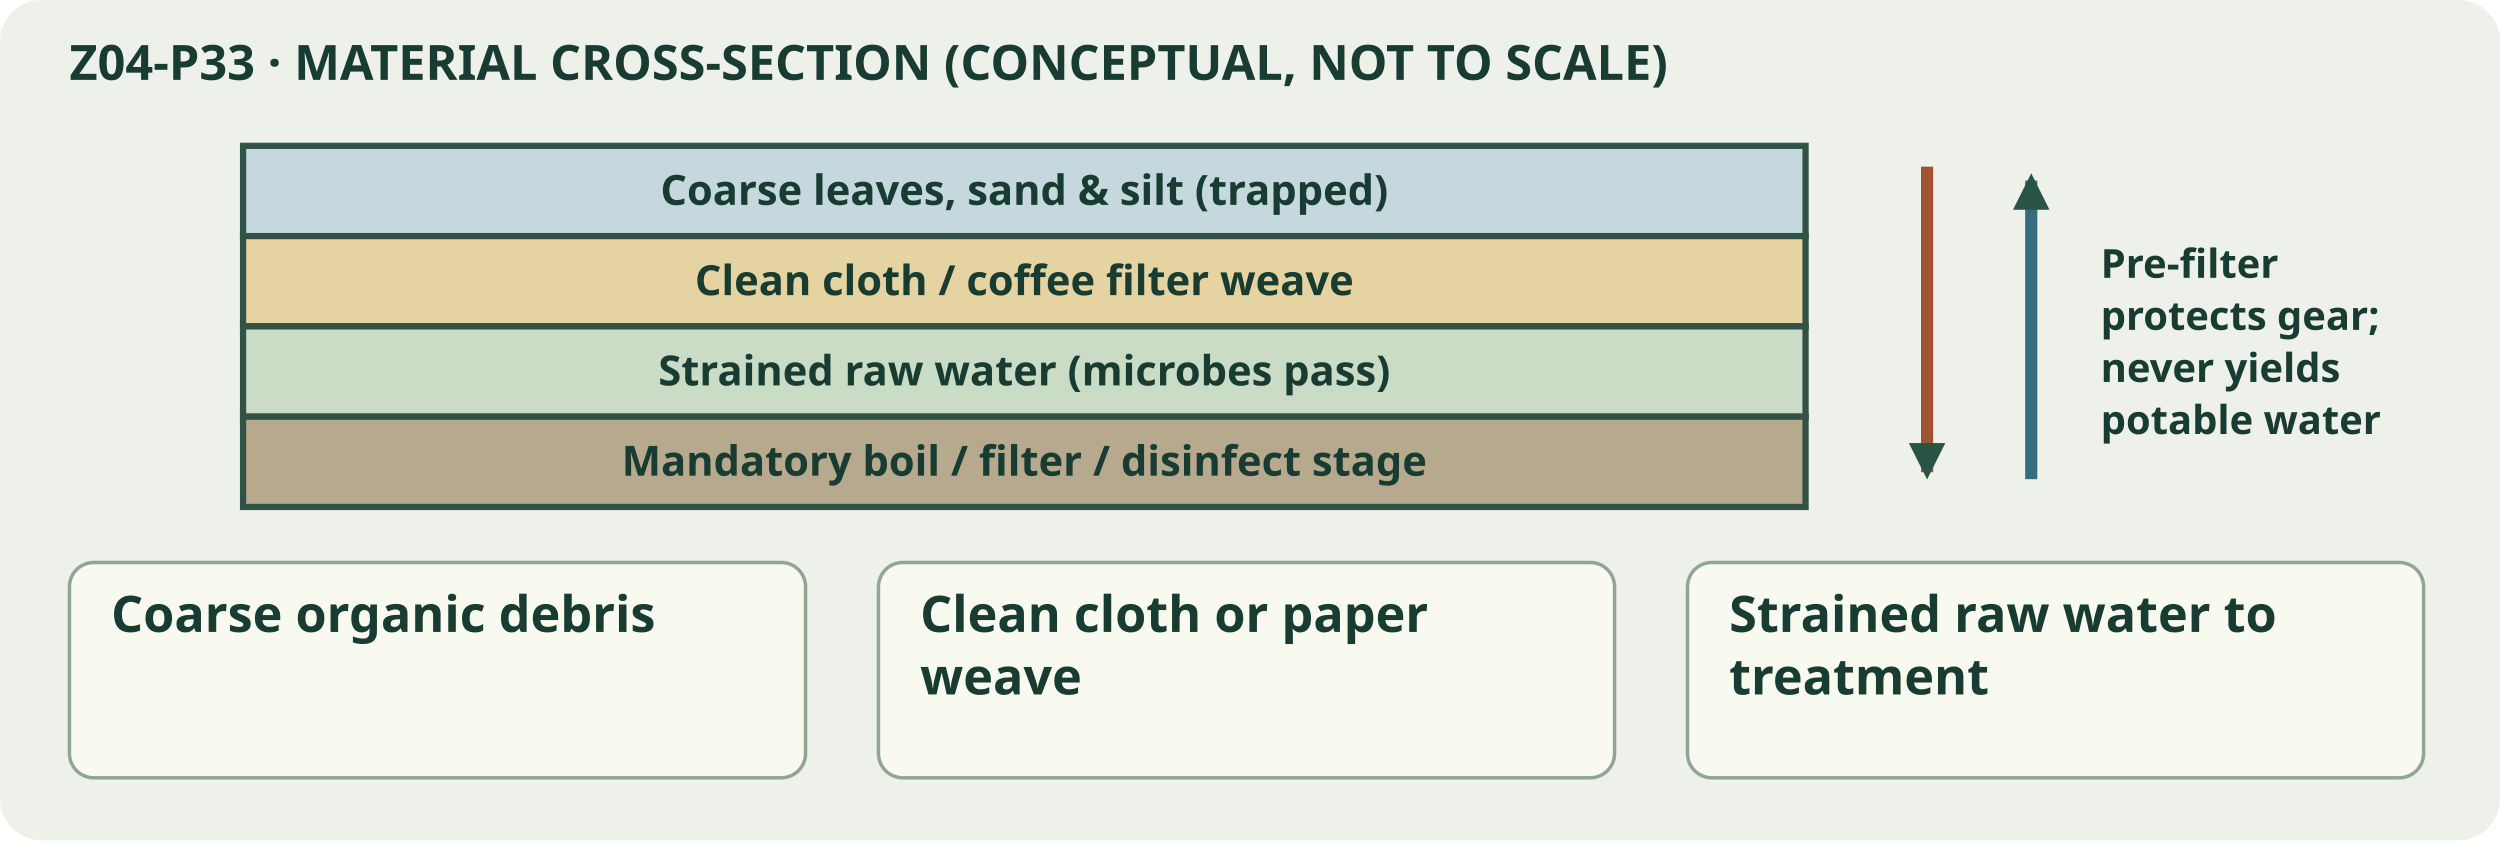
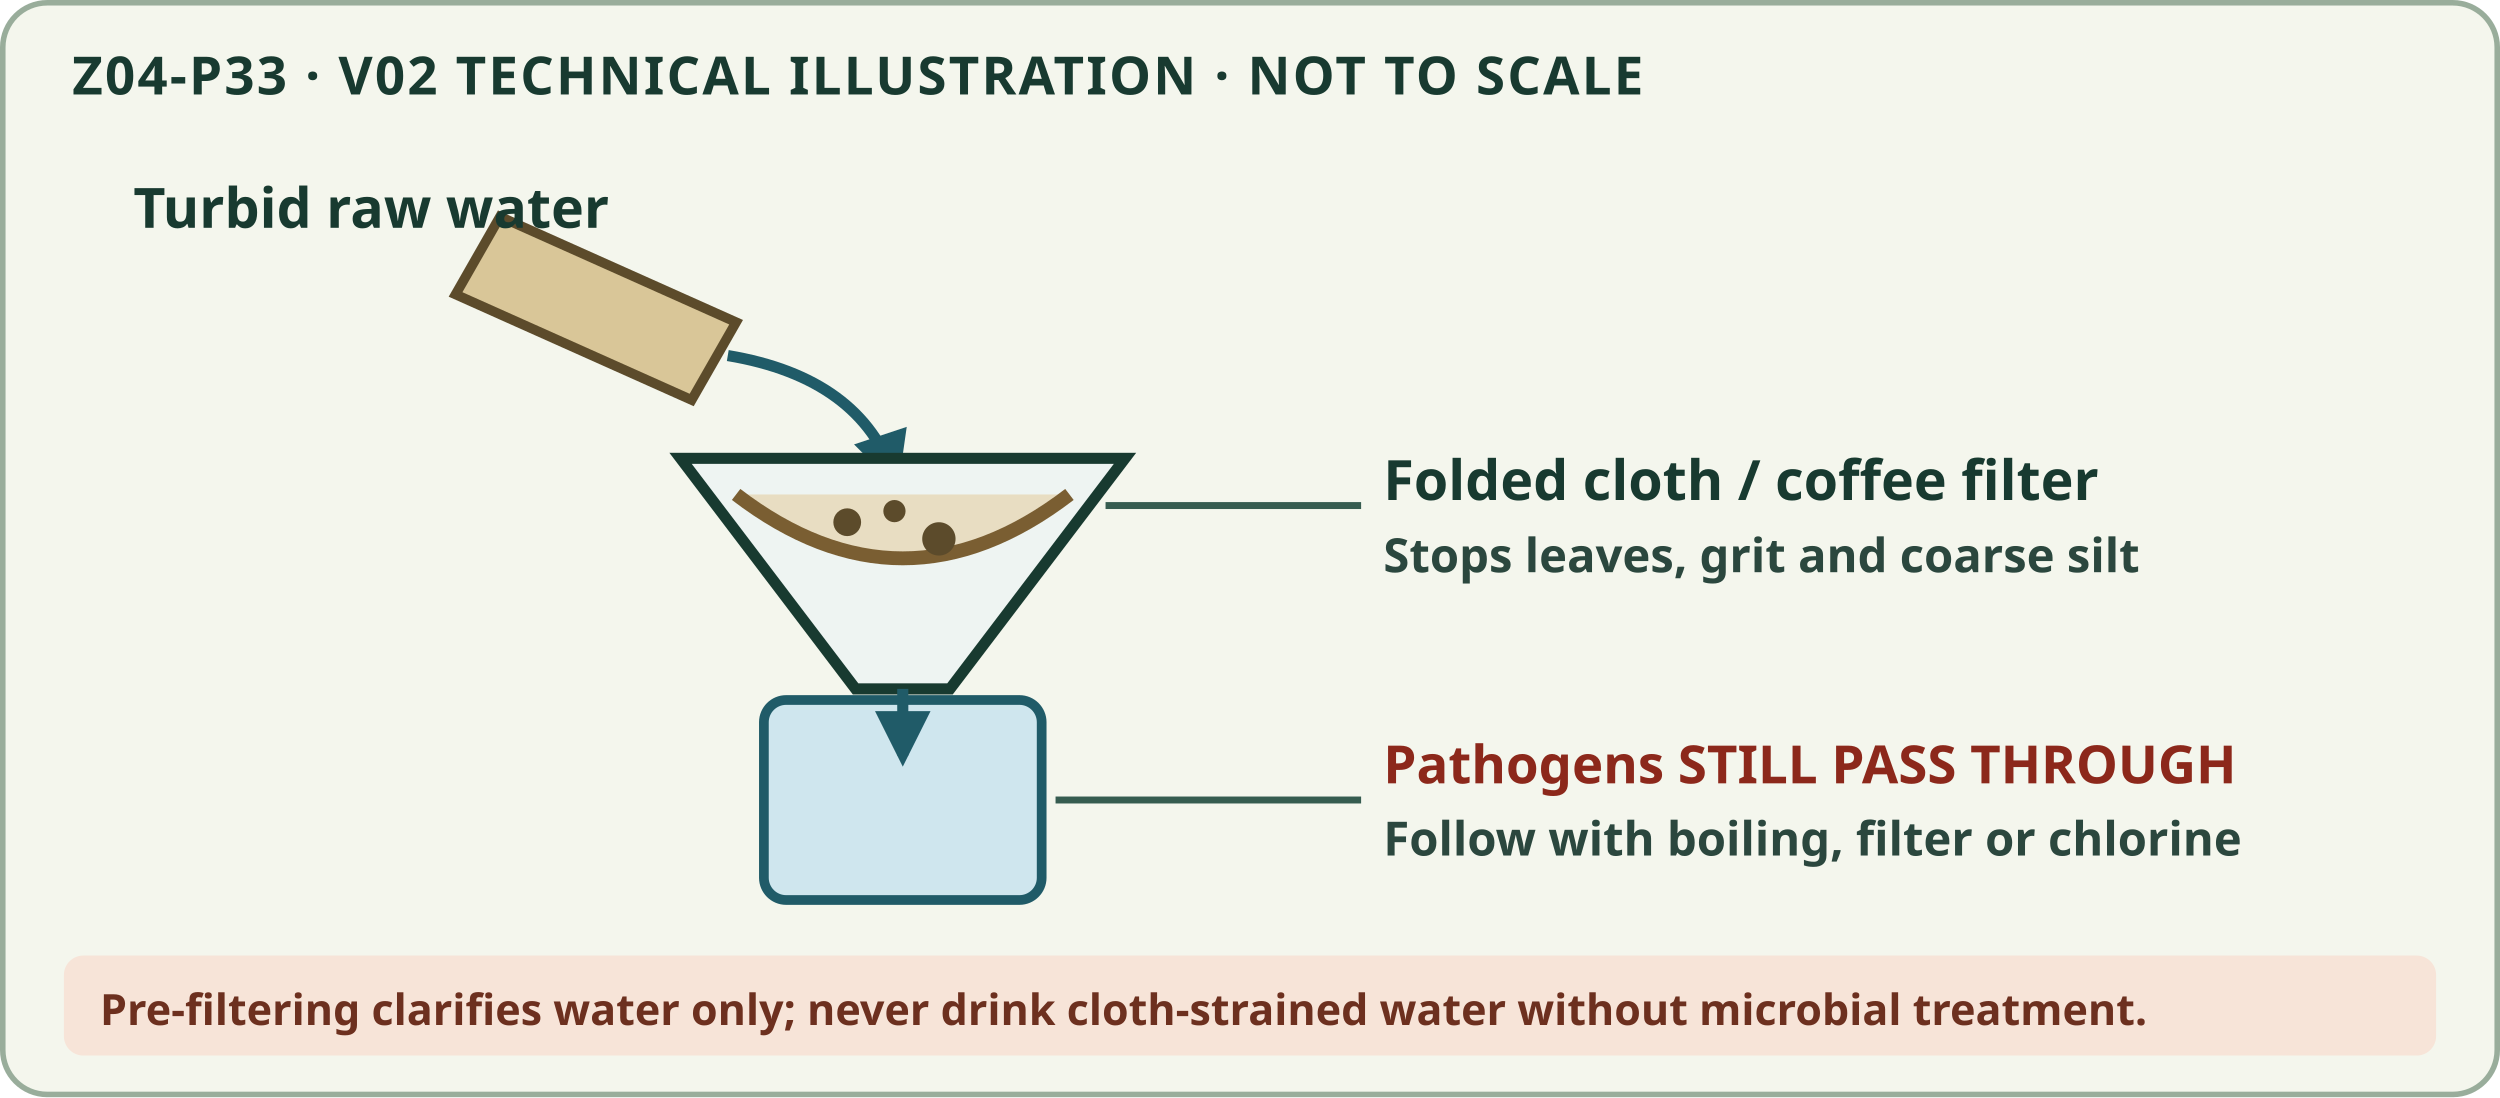
- <svg xmlns="http://www.w3.org/2000/svg" viewBox="0 0 720 242" role="img" aria-labelledby="title desc">
+ <svg xmlns="http://www.w3.org/2000/svg" class="v02-svg" viewBox="0 0 900 395" role="img" aria-labelledby="title desc">
  <defs>
-     <marker id="arrow" viewBox="0 0 10 10" markerWidth="3" markerHeight="3" refX="8" refY="5" orient="auto">
-       <path d="M0 0L10 5 0 10Z" fill="#285345" />
+     <marker id="arr" viewBox="0 0 10 10" refX="8" refY="5" markerWidth="5" markerHeight="5" orient="auto">
+       <path d="M0 0L10 5L0 10Z" fill="#205b68" />
+     </marker>
+     <marker id="arr-r" viewBox="0 0 10 10" refX="8" refY="5" markerWidth="5" markerHeight="5" orient="auto">
+       <path d="M0 0L10 5L0 10Z" fill="#972f22" />
+     </marker>
+     <marker id="arr-g" viewBox="0 0 10 10" refX="8" refY="5" markerWidth="5" markerHeight="5" orient="auto">
+       <path d="M0 0L10 5L0 10Z" fill="#183a30" />
    </marker>
  </defs>
-   <rect width="720" height="242" rx="12" fill="#edf1e9" />
-   <g font-family="system-ui,sans-serif" font-size="14.5" font-weight="650" fill="#183c31">
-     <text x="20" y="23" font-size="14" font-weight="700" fill="#183c31" text-anchor="start">Z04-P33 · MATERIAL CROSS-SECTION (CONCEPTUAL, NOT TO SCALE)</text>
-     <g id="cross-section-artwork">
-       <rect x="70" y="42" width="450" height="26" fill="#c5d8de" stroke="#315245" stroke-width="1.8" />
-       <text x="295" y="59" font-size="12" font-weight="650" fill="#183c31" text-anchor="middle">Coarse leaves, sand &amp; silt (trapped)</text>
-       <rect x="70" y="68" width="450" height="26" fill="#e5d4a1" stroke="#315245" stroke-width="1.8" />
-       <text x="295" y="85" font-size="12" font-weight="650" fill="#183c31" text-anchor="middle">Clean cloth / coffee filter weave</text>
-       <rect x="70" y="94" width="450" height="26" fill="#cadbc6" stroke="#315245" stroke-width="1.8" />
-       <text x="295" y="111" font-size="12" font-weight="650" fill="#183c31" text-anchor="middle">Strained raw water (microbes pass)</text>
-       <rect x="70" y="120" width="450" height="26" fill="#b7a98d" stroke="#315245" stroke-width="1.8" />
-       <text x="295" y="137" font-size="12" font-weight="650" fill="#183c31" text-anchor="middle">Mandatory boil / filter / disinfect stage</text>
-       <path d="M555 48v88" stroke="#a05332" stroke-width="3.5" marker-end="url(#arrow)" />
-       <path d="M585 138V52" stroke="#366c7d" stroke-width="3.5" marker-end="url(#arrow)" />
-       <text x="605" y="80" font-size="11.5" font-weight="650" fill="#183c31" text-anchor="start">Pre-filter</text>
-       <text x="605" y="95" font-size="11.5" font-weight="650" fill="#183c31" text-anchor="start">protects gear;</text>
-       <text x="605" y="110" font-size="11.5" font-weight="650" fill="#183c31" text-anchor="start">never yields</text>
-       <text x="605" y="125" font-size="11.5" font-weight="650" fill="#183c31" text-anchor="start">potable water</text>
-     </g>
-     <g id="stage-panels">
-       <rect x="20" y="162" width="212" height="62" rx="7" fill="#f9faef" stroke="#90a595" />
-       <text x="32" y="182" font-size="14.5" font-weight="650" fill="#183c31" text-anchor="start">Coarse organic debris</text>
-       <rect x="253" y="162" width="212" height="62" rx="7" fill="#f9faef" stroke="#90a595" />
-       <text x="265" y="182" font-size="14.5" font-weight="650" fill="#183c31" text-anchor="start">Clean cloth or paper</text>
-       <text x="265" y="200" font-size="14.5" font-weight="650" fill="#183c31" text-anchor="start">weave</text>
-       <rect x="486" y="162" width="212" height="62" rx="7" fill="#f9faef" stroke="#90a595" />
-       <text x="498" y="182" font-size="14.5" font-weight="650" fill="#183c31" text-anchor="start">Strained raw water to</text>
-       <text x="498" y="200" font-size="14.5" font-weight="650" fill="#183c31" text-anchor="start">treatment</text>
-     </g>
+   <style>.v02-svg text{font-family:system-ui,sans-serif;font-size:20px;font-weight:650;fill:#183a30}.v02-svg .sm{font-size:17px;font-weight:600;fill:#2b473e}.v02-svg .warn{font-size:19px;font-weight:700;fill:#8c281b}.v02-svg .heading{font-size:19px;letter-spacing:0.8px;font-weight:750;fill:#183a30}.v02-svg .guard{font-size:15.5px;font-weight:650;fill:#6d301f}.v02-svg .leader{fill:none;stroke:#365c50;stroke-width:2.5}.v02-svg .flow{fill:none;stroke:#205b68;stroke-width:4;marker-end:url(#arr)}.v02-svg .rflow{fill:none;stroke:#972f22;stroke-width:4;marker-end:url(#arr-r)}.v02-svg .gflow{fill:none;stroke:#183a30;stroke-width:3.5;marker-end:url(#arr-g)}.v02-svg .dash{fill:none;stroke:#365c50;stroke-width:2.5;stroke-dasharray:10 7}</style>
+   <rect x="1" y="1" width="898" height="393" rx="16" fill="#f4f6ed" stroke="#99ad9b" stroke-width="2" />
+   <text class="heading" x="26" y="34">Z04-P33 · V02 TECHNICAL ILLUSTRATION · NOT TO SCALE</text>
+   <g id="v02-artwork">
+     <path d="M180 78l85 38l-16 28l-85-38z" fill="#d9c698" stroke="#5c4b2b" stroke-width="3.5" />
+     <path class="flow" d="M262 128Q310 136 322 172" />
+     <text x="48" y="82">Turbid raw water</text>
+     <polygon points="245,165 405,165 342,248 308,248" fill="#eef4f2" stroke="#183a30" stroke-width="4" />
+     <path d="M265 178Q325 224 385 178" fill="#e8ddc2" stroke="#7a5e32" stroke-width="5" />
+     <circle cx="305" cy="188" r="5" fill="#5c4b2b" />
+     <circle cx="338" cy="194" r="6" fill="#5c4b2b" />
+     <circle cx="322" cy="184" r="4" fill="#5c4b2b" />
+     <rect x="275" y="252" width="100" height="72" rx="8" fill="#cfe6ee" stroke="#205b68" stroke-width="3.5" />
+     <path class="flow" d="M325 248v24" />
+     <path class="leader" d="M398 182h92" />
+     <text x="498" y="180">Folded cloth / coffee filter</text>
+     <text class="sm" x="498" y="206">Stops leaves, grit and coarse silt</text>
+     <path class="leader" d="M380 288h110" />
+     <text class="warn" x="498" y="282">Pathogens STILL PASS THROUGH</text>
+     <text class="sm" x="498" y="308">Follow with boiling, filter or chlorine</text>
  </g>
+   <rect x="23" y="344" width="854" height="36" rx="7" fill="#f7e4d8" />
+   <text class="guard" x="36" y="369">Pre-filtering clarifies water only; never drink cloth-strained water without microbial treatment.</text>
</svg>
